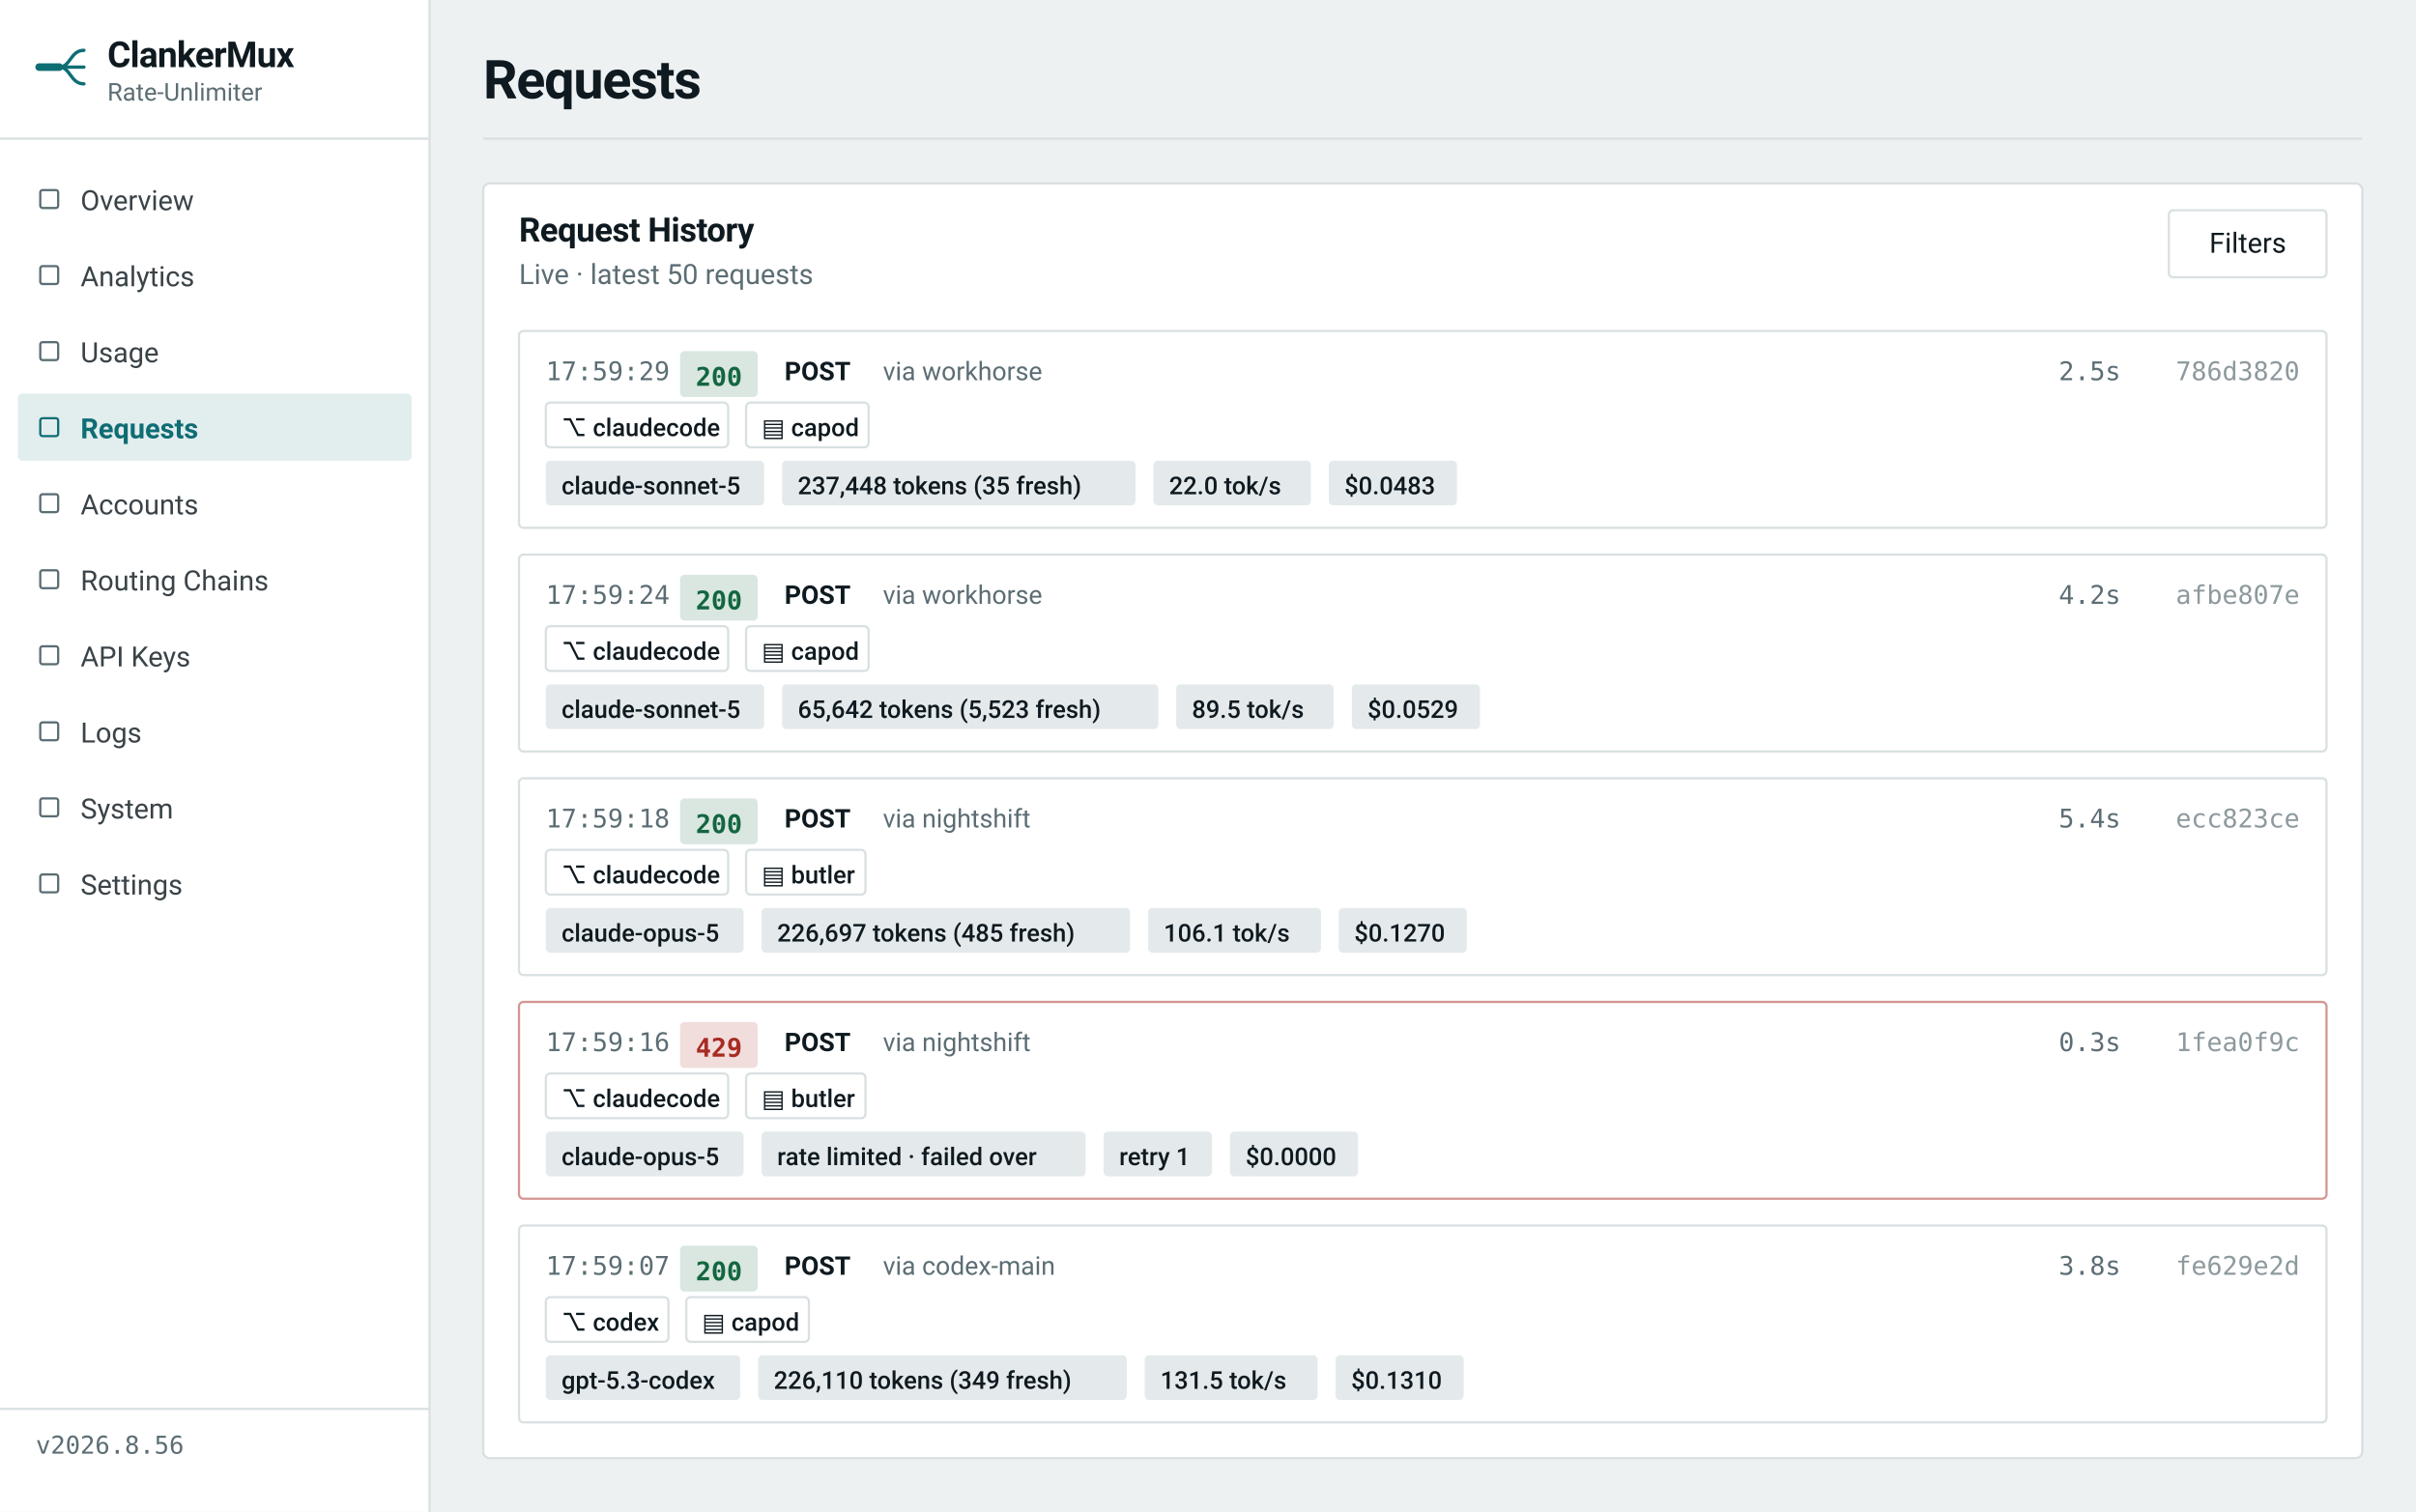
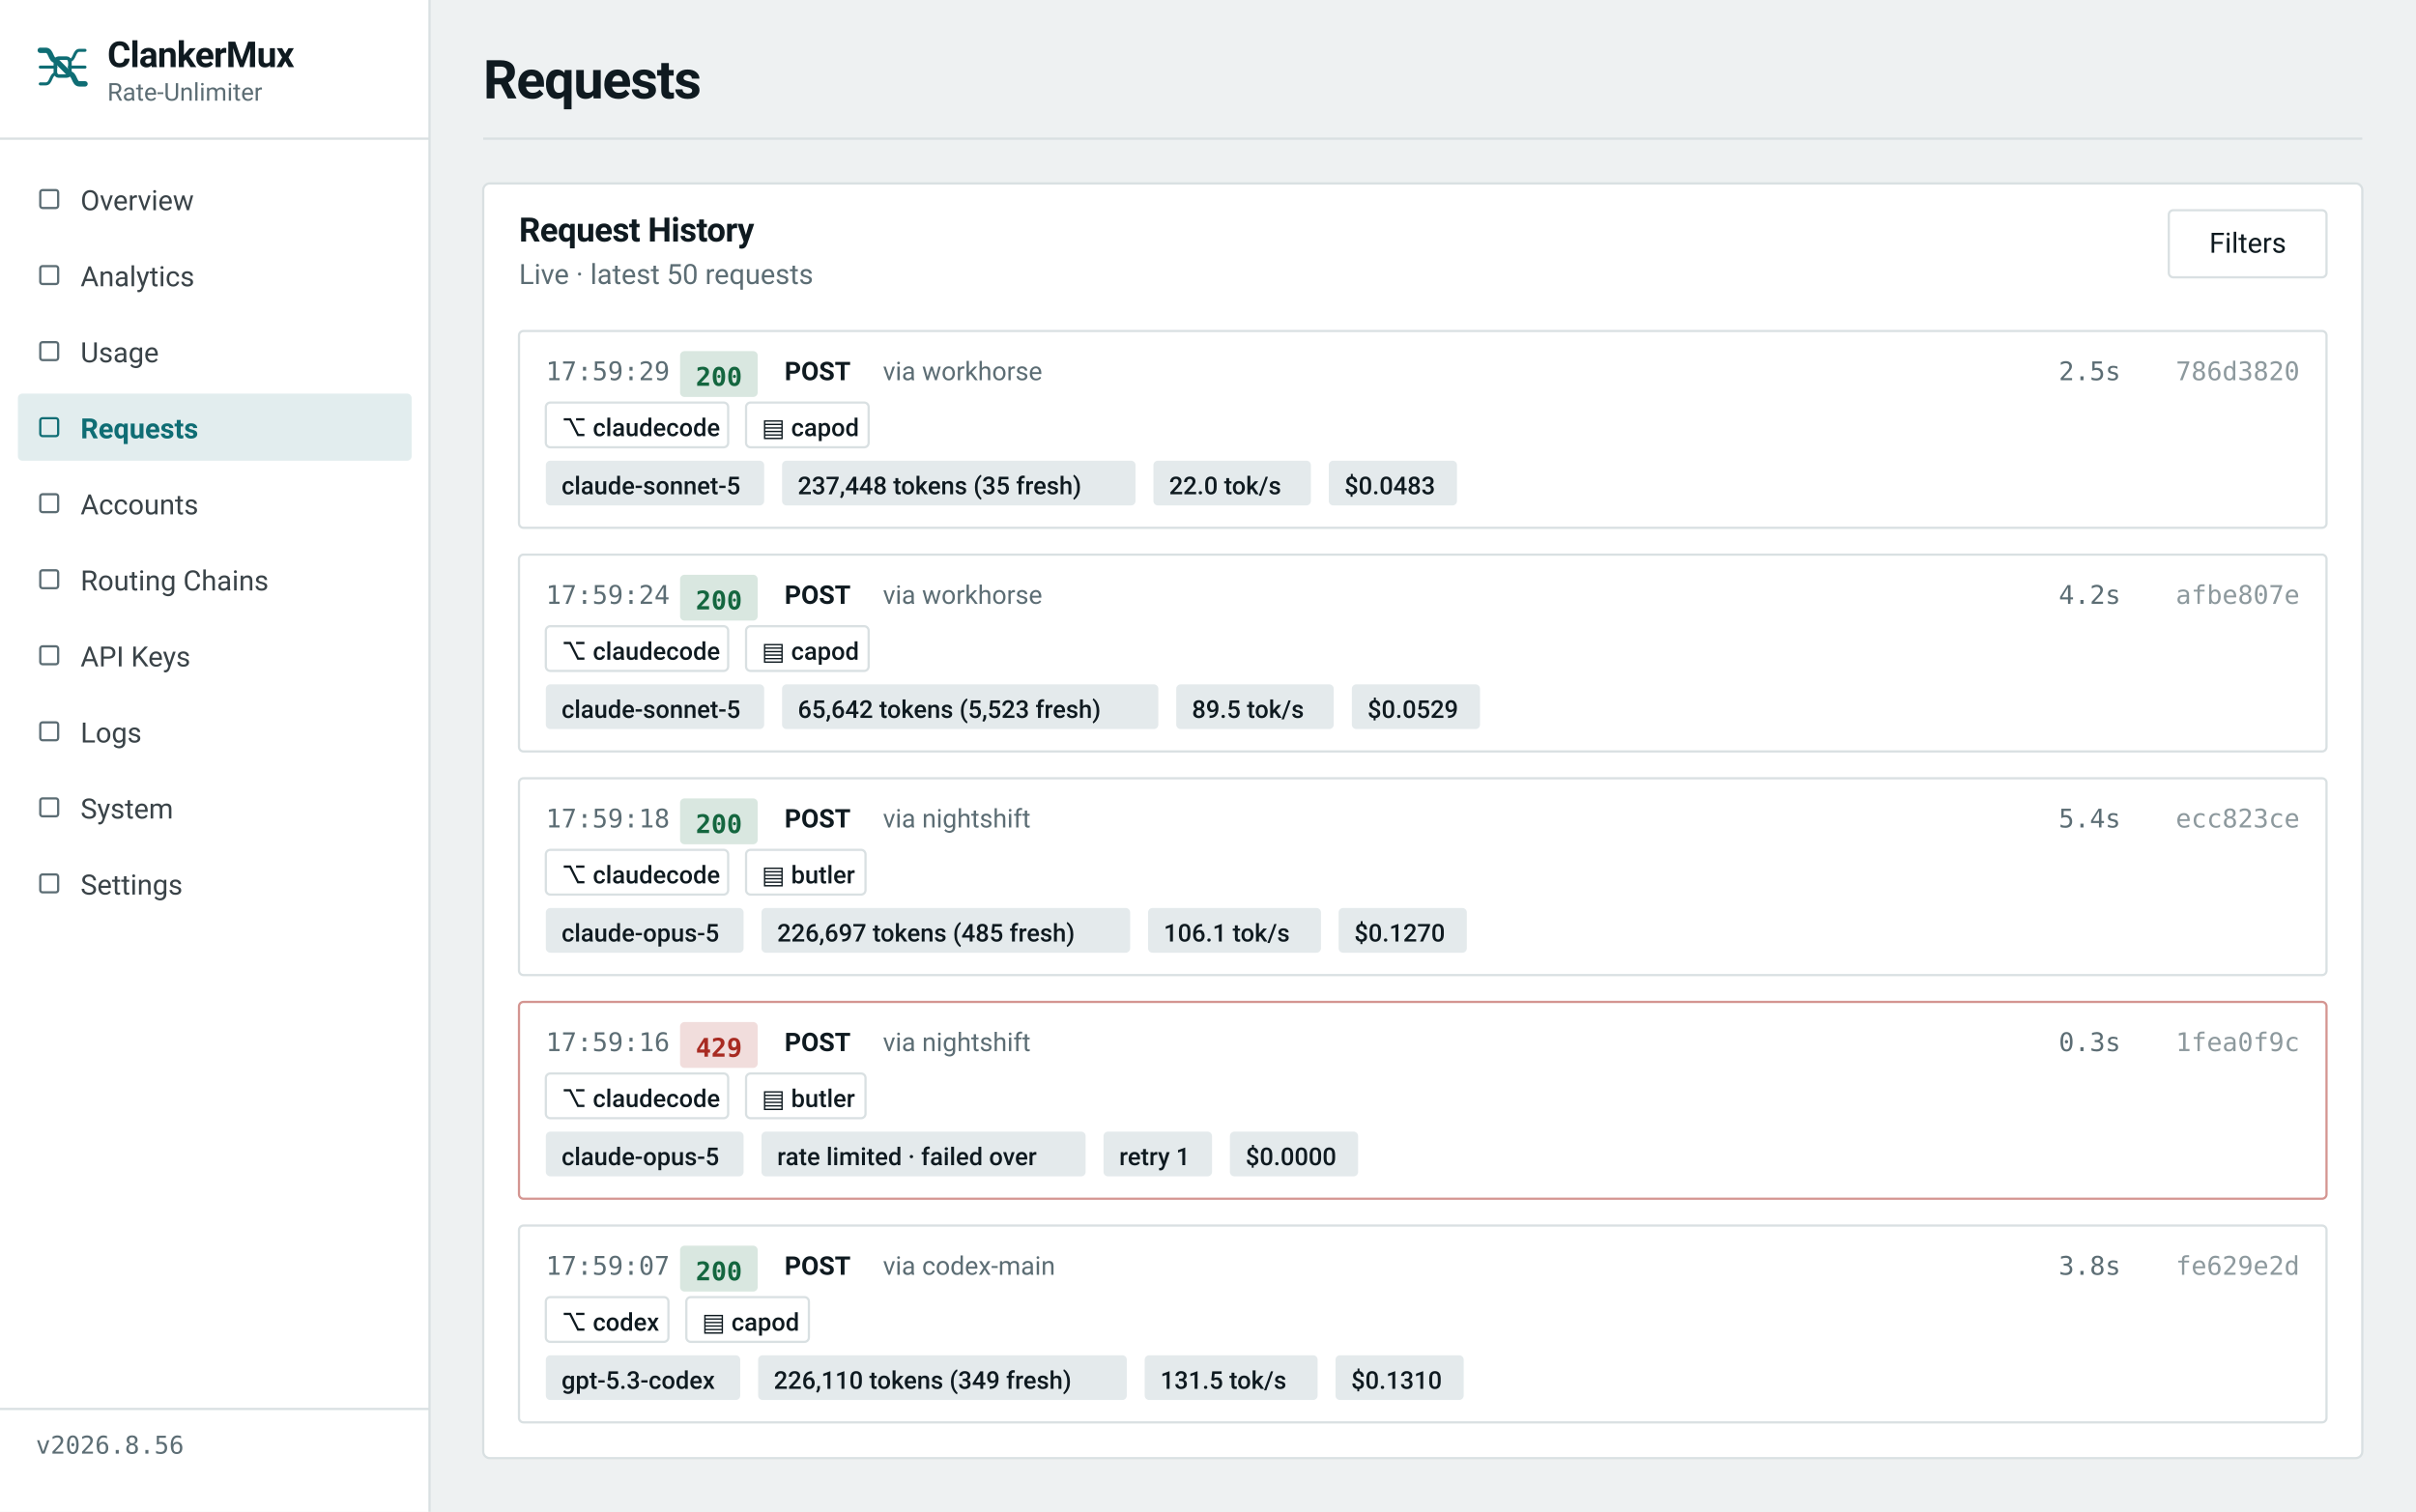
<svg xmlns="http://www.w3.org/2000/svg" viewBox="0 0 1080 676" width="1080" height="676" role="img">
  <rect x="0" y="0" width="1080" height="676" rx="0" fill="#eef1f2" />
  <rect x="0" y="0" width="192" height="676" rx="0" fill="#ffffff" />
  <line x1="192" y1="0" x2="192" y2="676" stroke="#d9e0e2" />
-   <g transform="translate(16 18) scale(1)" fill="none" stroke="#0f6d74" stroke-linecap="round">
-     <path d="M1.5 12h9" stroke-width="3.4" />
-     <path d="M10.5 12c5 0 5-7.5 11-7.5M10.5 12h11M10.5 12c5 0 5 7.5 11 7.5" stroke-width="1.5" />
+   <g transform="translate(16 18) scale(1)" fill="none" stroke="#0f6d74" stroke-linecap="round" stroke-linejoin="round">
+     <path d="M2 12h7M2 19.5h2.5C7 19.5 6.5 15 9 15M15 9c2.5 0 2-4.5 4.5-4.5H22M15 12h7" stroke-width="1.35" />
+     <rect x="8.75" y="8" width="6.5" height="8" rx="1.5" stroke-width="1.6" />
+     <path d="M2 4.5h2.5C7 4.5 6.5 9 9 9l6 6c2.5 0 2 4.5 4.5 4.5H22" stroke-width="2.4" />
  </g>
  <text x="48" y="30" font-family="Geist, ui-sans-serif, system-ui, -apple-system, 'Segoe UI', Roboto, Helvetica, Arial, sans-serif" font-size="16" fill="#0f1a20" font-weight="600" letter-spacing="-0.3">ClankerMux</text>
  <text x="48" y="45" font-family="Geist, ui-sans-serif, system-ui, -apple-system, 'Segoe UI', Roboto, Helvetica, Arial, sans-serif" font-size="11" fill="#5c6d74">Rate-Unlimiter</text>
  <line x1="0" y1="62" x2="192" y2="62" stroke="#d9e0e2" />
  <rect x="18" y="85" width="8" height="8" rx="1" fill="none" stroke="#5c6d74" />
  <text x="36" y="94" font-family="Geist, ui-sans-serif, system-ui, -apple-system, 'Segoe UI', Roboto, Helvetica, Arial, sans-serif" font-size="12.5" fill="#0f1a20" font-weight="400" opacity="0.82">Overview</text>
  <rect x="18" y="119" width="8" height="8" rx="1" fill="none" stroke="#5c6d74" />
  <text x="36" y="128" font-family="Geist, ui-sans-serif, system-ui, -apple-system, 'Segoe UI', Roboto, Helvetica, Arial, sans-serif" font-size="12.5" fill="#0f1a20" font-weight="400" opacity="0.82">Analytics</text>
  <rect x="18" y="153" width="8" height="8" rx="1" fill="none" stroke="#5c6d74" />
  <text x="36" y="162" font-family="Geist, ui-sans-serif, system-ui, -apple-system, 'Segoe UI', Roboto, Helvetica, Arial, sans-serif" font-size="12.5" fill="#0f1a20" font-weight="400" opacity="0.82">Usage</text>
  <rect x="8" y="176" width="176" height="30" rx="2" fill="#e2edee" />
  <rect x="18" y="187" width="8" height="8" rx="1" fill="none" stroke="#0f6d74" />
  <text x="36" y="196" font-family="Geist, ui-sans-serif, system-ui, -apple-system, 'Segoe UI', Roboto, Helvetica, Arial, sans-serif" font-size="12.5" fill="#0f6d74" font-weight="600" opacity="1">Requests</text>
  <rect x="18" y="221" width="8" height="8" rx="1" fill="none" stroke="#5c6d74" />
  <text x="36" y="230" font-family="Geist, ui-sans-serif, system-ui, -apple-system, 'Segoe UI', Roboto, Helvetica, Arial, sans-serif" font-size="12.5" fill="#0f1a20" font-weight="400" opacity="0.82">Accounts</text>
  <rect x="18" y="255" width="8" height="8" rx="1" fill="none" stroke="#5c6d74" />
  <text x="36" y="264" font-family="Geist, ui-sans-serif, system-ui, -apple-system, 'Segoe UI', Roboto, Helvetica, Arial, sans-serif" font-size="12.5" fill="#0f1a20" font-weight="400" opacity="0.82">Routing Chains</text>
  <rect x="18" y="289" width="8" height="8" rx="1" fill="none" stroke="#5c6d74" />
  <text x="36" y="298" font-family="Geist, ui-sans-serif, system-ui, -apple-system, 'Segoe UI', Roboto, Helvetica, Arial, sans-serif" font-size="12.5" fill="#0f1a20" font-weight="400" opacity="0.82">API Keys</text>
  <rect x="18" y="323" width="8" height="8" rx="1" fill="none" stroke="#5c6d74" />
  <text x="36" y="332" font-family="Geist, ui-sans-serif, system-ui, -apple-system, 'Segoe UI', Roboto, Helvetica, Arial, sans-serif" font-size="12.5" fill="#0f1a20" font-weight="400" opacity="0.82">Logs</text>
  <rect x="18" y="357" width="8" height="8" rx="1" fill="none" stroke="#5c6d74" />
  <text x="36" y="366" font-family="Geist, ui-sans-serif, system-ui, -apple-system, 'Segoe UI', Roboto, Helvetica, Arial, sans-serif" font-size="12.5" fill="#0f1a20" font-weight="400" opacity="0.82">System</text>
  <rect x="18" y="391" width="8" height="8" rx="1" fill="none" stroke="#5c6d74" />
  <text x="36" y="400" font-family="Geist, ui-sans-serif, system-ui, -apple-system, 'Segoe UI', Roboto, Helvetica, Arial, sans-serif" font-size="12.5" fill="#0f1a20" font-weight="400" opacity="0.82">Settings</text>
  <line x1="0" y1="630" x2="192" y2="630" stroke="#d9e0e2" />
  <text x="16" y="650" font-family="'Geist Mono', ui-monospace, SFMono-Regular, Menlo, Consolas, monospace" font-size="11" fill="#5c6d74">v2026.8.56</text>
  <text x="216" y="44" font-family="Geist, ui-sans-serif, system-ui, -apple-system, 'Segoe UI', Roboto, Helvetica, Arial, sans-serif" font-size="24" fill="#0f1a20" font-weight="600" letter-spacing="-0.5">Requests</text>
  <line x1="216" y1="62" x2="1056" y2="62" stroke="#d9e0e2" />
  <rect x="216" y="82" width="840" height="570" rx="3" fill="#ffffff" stroke="#d9e0e2" />
  <text x="232" y="108" font-family="Geist, ui-sans-serif, system-ui, -apple-system, 'Segoe UI', Roboto, Helvetica, Arial, sans-serif" font-size="15" fill="#0f1a20" font-weight="600" letter-spacing="-0.2">Request History</text>
  <text x="232" y="127" font-family="Geist, ui-sans-serif, system-ui, -apple-system, 'Segoe UI', Roboto, Helvetica, Arial, sans-serif" font-size="12.5" fill="#5c6d74">Live · latest 50 requests</text>
  <rect x="969.5" y="94" width="70.5" height="30" rx="2" fill="none" stroke="#d9e0e2" />
  <text x="1004.8" y="113" font-family="Geist, ui-sans-serif, system-ui, -apple-system, 'Segoe UI', Roboto, Helvetica, Arial, sans-serif" font-size="12.5" fill="#0f1a20" text-anchor="middle">Filters</text>
  <rect x="232" y="148" width="808" height="88" rx="2" fill="none" stroke="#d9e0e2" />
  <text x="244" y="170" font-family="'Geist Mono', ui-monospace, SFMono-Regular, Menlo, Consolas, monospace" font-size="11.5" fill="#5c6d74">17:59:29</text>
  <rect x="304" y="157" width="34.7" height="20.5" rx="2" fill="#d9e7e0" />
  <text x="311" y="172.5" font-family="'Geist Mono', ui-monospace, SFMono-Regular, Menlo, Consolas, monospace" font-size="11.5" fill="#14663f" font-weight="600">200</text>
  <text x="350.7" y="170" font-family="Geist, ui-sans-serif, system-ui, -apple-system, 'Segoe UI', Roboto, Helvetica, Arial, sans-serif" font-size="11.5" fill="#0f1a20" font-weight="600">POST</text>
  <text x="394.7" y="170" font-family="Geist, ui-sans-serif, system-ui, -apple-system, 'Segoe UI', Roboto, Helvetica, Arial, sans-serif" font-size="11.5" fill="#5c6d74">via workhorse</text>
  <text x="948" y="170" font-family="'Geist Mono', ui-monospace, SFMono-Regular, Menlo, Consolas, monospace" font-size="11.5" fill="#5c6d74" text-anchor="end">2.5s</text>
  <text x="1028" y="170" font-family="'Geist Mono', ui-monospace, SFMono-Regular, Menlo, Consolas, monospace" font-size="11.5" fill="#5c6d74" text-anchor="end" opacity="0.7">786d3820</text>
  <rect x="244" y="180" width="81.5" height="20" rx="2" fill="none" stroke="#d9e0e2" />
  <text x="251" y="195" font-family="Geist, ui-sans-serif, system-ui, -apple-system, 'Segoe UI', Roboto, Helvetica, Arial, sans-serif" font-size="11" fill="#0f1a20" font-weight="500">⌥ claudecode</text>
  <rect x="333.5" y="180" width="54.8" height="20" rx="2" fill="none" stroke="#d9e0e2" />
  <text x="340.5" y="195" font-family="Geist, ui-sans-serif, system-ui, -apple-system, 'Segoe UI', Roboto, Helvetica, Arial, sans-serif" font-size="11" fill="#0f1a20" font-weight="500">▤ capod</text>
  <rect x="244" y="206" width="97.6" height="20" rx="2" fill="#e4eaec" />
  <text x="251" y="221" font-family="Geist, ui-sans-serif, system-ui, -apple-system, 'Segoe UI', Roboto, Helvetica, Arial, sans-serif" font-size="11" fill="#0f1a20" font-weight="500">claude-sonnet-5</text>
  <rect x="349.6" y="206" width="158" height="20" rx="2" fill="#e4eaec" />
  <text x="356.6" y="221" font-family="Geist, ui-sans-serif, system-ui, -apple-system, 'Segoe UI', Roboto, Helvetica, Arial, sans-serif" font-size="11" fill="#0f1a20" font-weight="500">237,448 tokens (35 fresh)</text>
  <rect x="515.6" y="206" width="70.4" height="20" rx="2" fill="#e4eaec" />
  <text x="522.6" y="221" font-family="Geist, ui-sans-serif, system-ui, -apple-system, 'Segoe UI', Roboto, Helvetica, Arial, sans-serif" font-size="11" fill="#0f1a20" font-weight="500">22.0 tok/s</text>
  <rect x="594" y="206" width="57.3" height="20" rx="2" fill="#e4eaec" />
  <text x="601" y="221" font-family="Geist, ui-sans-serif, system-ui, -apple-system, 'Segoe UI', Roboto, Helvetica, Arial, sans-serif" font-size="11" fill="#0f1a20" font-weight="500">$0.0483</text>
  <rect x="232" y="248" width="808" height="88" rx="2" fill="none" stroke="#d9e0e2" />
  <text x="244" y="270" font-family="'Geist Mono', ui-monospace, SFMono-Regular, Menlo, Consolas, monospace" font-size="11.5" fill="#5c6d74">17:59:24</text>
  <rect x="304" y="257" width="34.7" height="20.5" rx="2" fill="#d9e7e0" />
  <text x="311" y="272.5" font-family="'Geist Mono', ui-monospace, SFMono-Regular, Menlo, Consolas, monospace" font-size="11.5" fill="#14663f" font-weight="600">200</text>
  <text x="350.7" y="270" font-family="Geist, ui-sans-serif, system-ui, -apple-system, 'Segoe UI', Roboto, Helvetica, Arial, sans-serif" font-size="11.5" fill="#0f1a20" font-weight="600">POST</text>
  <text x="394.7" y="270" font-family="Geist, ui-sans-serif, system-ui, -apple-system, 'Segoe UI', Roboto, Helvetica, Arial, sans-serif" font-size="11.5" fill="#5c6d74">via workhorse</text>
  <text x="948" y="270" font-family="'Geist Mono', ui-monospace, SFMono-Regular, Menlo, Consolas, monospace" font-size="11.5" fill="#5c6d74" text-anchor="end">4.2s</text>
  <text x="1028" y="270" font-family="'Geist Mono', ui-monospace, SFMono-Regular, Menlo, Consolas, monospace" font-size="11.5" fill="#5c6d74" text-anchor="end" opacity="0.7">afbe807e</text>
  <rect x="244" y="280" width="81.5" height="20" rx="2" fill="none" stroke="#d9e0e2" />
  <text x="251" y="295" font-family="Geist, ui-sans-serif, system-ui, -apple-system, 'Segoe UI', Roboto, Helvetica, Arial, sans-serif" font-size="11" fill="#0f1a20" font-weight="500">⌥ claudecode</text>
  <rect x="333.5" y="280" width="54.8" height="20" rx="2" fill="none" stroke="#d9e0e2" />
  <text x="340.5" y="295" font-family="Geist, ui-sans-serif, system-ui, -apple-system, 'Segoe UI', Roboto, Helvetica, Arial, sans-serif" font-size="11" fill="#0f1a20" font-weight="500">▤ capod</text>
  <rect x="244" y="306" width="97.6" height="20" rx="2" fill="#e4eaec" />
  <text x="251" y="321" font-family="Geist, ui-sans-serif, system-ui, -apple-system, 'Segoe UI', Roboto, Helvetica, Arial, sans-serif" font-size="11" fill="#0f1a20" font-weight="500">claude-sonnet-5</text>
  <rect x="349.6" y="306" width="168.2" height="20" rx="2" fill="#e4eaec" />
  <text x="356.6" y="321" font-family="Geist, ui-sans-serif, system-ui, -apple-system, 'Segoe UI', Roboto, Helvetica, Arial, sans-serif" font-size="11" fill="#0f1a20" font-weight="500">65,642 tokens (5,523 fresh)</text>
  <rect x="525.8" y="306" width="70.4" height="20" rx="2" fill="#e4eaec" />
  <text x="532.8" y="321" font-family="Geist, ui-sans-serif, system-ui, -apple-system, 'Segoe UI', Roboto, Helvetica, Arial, sans-serif" font-size="11" fill="#0f1a20" font-weight="500">89.5 tok/s</text>
  <rect x="604.3" y="306" width="57.3" height="20" rx="2" fill="#e4eaec" />
  <text x="611.3" y="321" font-family="Geist, ui-sans-serif, system-ui, -apple-system, 'Segoe UI', Roboto, Helvetica, Arial, sans-serif" font-size="11" fill="#0f1a20" font-weight="500">$0.0529</text>
  <rect x="232" y="348" width="808" height="88" rx="2" fill="none" stroke="#d9e0e2" />
  <text x="244" y="370" font-family="'Geist Mono', ui-monospace, SFMono-Regular, Menlo, Consolas, monospace" font-size="11.5" fill="#5c6d74">17:59:18</text>
  <rect x="304" y="357" width="34.7" height="20.5" rx="2" fill="#d9e7e0" />
  <text x="311" y="372.5" font-family="'Geist Mono', ui-monospace, SFMono-Regular, Menlo, Consolas, monospace" font-size="11.5" fill="#14663f" font-weight="600">200</text>
  <text x="350.7" y="370" font-family="Geist, ui-sans-serif, system-ui, -apple-system, 'Segoe UI', Roboto, Helvetica, Arial, sans-serif" font-size="11.5" fill="#0f1a20" font-weight="600">POST</text>
  <text x="394.7" y="370" font-family="Geist, ui-sans-serif, system-ui, -apple-system, 'Segoe UI', Roboto, Helvetica, Arial, sans-serif" font-size="11.5" fill="#5c6d74">via nightshift</text>
  <text x="948" y="370" font-family="'Geist Mono', ui-monospace, SFMono-Regular, Menlo, Consolas, monospace" font-size="11.5" fill="#5c6d74" text-anchor="end">5.4s</text>
  <text x="1028" y="370" font-family="'Geist Mono', ui-monospace, SFMono-Regular, Menlo, Consolas, monospace" font-size="11.5" fill="#5c6d74" text-anchor="end" opacity="0.7">ecc823ce</text>
  <rect x="244" y="380" width="81.5" height="20" rx="2" fill="none" stroke="#d9e0e2" />
  <text x="251" y="395" font-family="Geist, ui-sans-serif, system-ui, -apple-system, 'Segoe UI', Roboto, Helvetica, Arial, sans-serif" font-size="11" fill="#0f1a20" font-weight="500">⌥ claudecode</text>
  <rect x="333.5" y="380" width="53.4" height="20" rx="2" fill="none" stroke="#d9e0e2" />
  <text x="340.5" y="395" font-family="Geist, ui-sans-serif, system-ui, -apple-system, 'Segoe UI', Roboto, Helvetica, Arial, sans-serif" font-size="11" fill="#0f1a20" font-weight="500">▤ butler</text>
  <rect x="244" y="406" width="88.4" height="20" rx="2" fill="#e4eaec" />
  <text x="251" y="421" font-family="Geist, ui-sans-serif, system-ui, -apple-system, 'Segoe UI', Roboto, Helvetica, Arial, sans-serif" font-size="11" fill="#0f1a20" font-weight="500">claude-opus-5</text>
  <rect x="340.4" y="406" width="164.8" height="20" rx="2" fill="#e4eaec" />
  <text x="347.4" y="421" font-family="Geist, ui-sans-serif, system-ui, -apple-system, 'Segoe UI', Roboto, Helvetica, Arial, sans-serif" font-size="11" fill="#0f1a20" font-weight="500">226,697 tokens (485 fresh)</text>
  <rect x="513.2" y="406" width="77.3" height="20" rx="2" fill="#e4eaec" />
  <text x="520.2" y="421" font-family="Geist, ui-sans-serif, system-ui, -apple-system, 'Segoe UI', Roboto, Helvetica, Arial, sans-serif" font-size="11" fill="#0f1a20" font-weight="500">106.1 tok/s</text>
  <rect x="598.4" y="406" width="57.3" height="20" rx="2" fill="#e4eaec" />
  <text x="605.4" y="421" font-family="Geist, ui-sans-serif, system-ui, -apple-system, 'Segoe UI', Roboto, Helvetica, Arial, sans-serif" font-size="11" fill="#0f1a20" font-weight="500">$0.1270</text>
  <rect x="232" y="448" width="808" height="88" rx="2" fill="none" stroke="#d49591" />
  <text x="244" y="470" font-family="'Geist Mono', ui-monospace, SFMono-Regular, Menlo, Consolas, monospace" font-size="11.5" fill="#5c6d74">17:59:16</text>
  <rect x="304" y="457" width="34.7" height="20.5" rx="2" fill="#f1dddc" />
  <text x="311" y="472.5" font-family="'Geist Mono', ui-monospace, SFMono-Regular, Menlo, Consolas, monospace" font-size="11.5" fill="#a82b22" font-weight="600">429</text>
  <text x="350.7" y="470" font-family="Geist, ui-sans-serif, system-ui, -apple-system, 'Segoe UI', Roboto, Helvetica, Arial, sans-serif" font-size="11.5" fill="#0f1a20" font-weight="600">POST</text>
  <text x="394.7" y="470" font-family="Geist, ui-sans-serif, system-ui, -apple-system, 'Segoe UI', Roboto, Helvetica, Arial, sans-serif" font-size="11.5" fill="#5c6d74">via nightshift</text>
  <text x="948" y="470" font-family="'Geist Mono', ui-monospace, SFMono-Regular, Menlo, Consolas, monospace" font-size="11.5" fill="#5c6d74" text-anchor="end">0.3s</text>
  <text x="1028" y="470" font-family="'Geist Mono', ui-monospace, SFMono-Regular, Menlo, Consolas, monospace" font-size="11.5" fill="#5c6d74" text-anchor="end" opacity="0.7">1fea0f9c</text>
  <rect x="244" y="480" width="81.5" height="20" rx="2" fill="none" stroke="#d9e0e2" />
  <text x="251" y="495" font-family="Geist, ui-sans-serif, system-ui, -apple-system, 'Segoe UI', Roboto, Helvetica, Arial, sans-serif" font-size="11" fill="#0f1a20" font-weight="500">⌥ claudecode</text>
  <rect x="333.5" y="480" width="53.4" height="20" rx="2" fill="none" stroke="#d9e0e2" />
  <text x="340.5" y="495" font-family="Geist, ui-sans-serif, system-ui, -apple-system, 'Segoe UI', Roboto, Helvetica, Arial, sans-serif" font-size="11" fill="#0f1a20" font-weight="500">▤ butler</text>
  <rect x="244" y="506" width="88.4" height="20" rx="2" fill="#e4eaec" />
  <text x="251" y="521" font-family="Geist, ui-sans-serif, system-ui, -apple-system, 'Segoe UI', Roboto, Helvetica, Arial, sans-serif" font-size="11" fill="#0f1a20" font-weight="500">claude-opus-5</text>
  <rect x="340.4" y="506" width="144.9" height="20" rx="2" fill="#e4eaec" />
  <text x="347.4" y="521" font-family="Geist, ui-sans-serif, system-ui, -apple-system, 'Segoe UI', Roboto, Helvetica, Arial, sans-serif" font-size="11" fill="#0f1a20" font-weight="500">rate limited · failed over</text>
  <rect x="493.3" y="506" width="48.5" height="20" rx="2" fill="#e4eaec" />
  <text x="500.3" y="521" font-family="Geist, ui-sans-serif, system-ui, -apple-system, 'Segoe UI', Roboto, Helvetica, Arial, sans-serif" font-size="11" fill="#0f1a20" font-weight="500">retry 1</text>
  <rect x="549.8" y="506" width="57.3" height="20" rx="2" fill="#e4eaec" />
  <text x="556.8" y="521" font-family="Geist, ui-sans-serif, system-ui, -apple-system, 'Segoe UI', Roboto, Helvetica, Arial, sans-serif" font-size="11" fill="#0f1a20" font-weight="500">$0.0000</text>
  <rect x="232" y="548" width="808" height="88" rx="2" fill="none" stroke="#d9e0e2" />
  <text x="244" y="570" font-family="'Geist Mono', ui-monospace, SFMono-Regular, Menlo, Consolas, monospace" font-size="11.5" fill="#5c6d74">17:59:07</text>
  <rect x="304" y="557" width="34.7" height="20.5" rx="2" fill="#d9e7e0" />
  <text x="311" y="572.5" font-family="'Geist Mono', ui-monospace, SFMono-Regular, Menlo, Consolas, monospace" font-size="11.5" fill="#14663f" font-weight="600">200</text>
  <text x="350.7" y="570" font-family="Geist, ui-sans-serif, system-ui, -apple-system, 'Segoe UI', Roboto, Helvetica, Arial, sans-serif" font-size="11.5" fill="#0f1a20" font-weight="600">POST</text>
  <text x="394.7" y="570" font-family="Geist, ui-sans-serif, system-ui, -apple-system, 'Segoe UI', Roboto, Helvetica, Arial, sans-serif" font-size="11.5" fill="#5c6d74">via codex-main</text>
  <text x="948" y="570" font-family="'Geist Mono', ui-monospace, SFMono-Regular, Menlo, Consolas, monospace" font-size="11.5" fill="#5c6d74" text-anchor="end">3.8s</text>
  <text x="1028" y="570" font-family="'Geist Mono', ui-monospace, SFMono-Regular, Menlo, Consolas, monospace" font-size="11.5" fill="#5c6d74" text-anchor="end" opacity="0.7">fe629e2d</text>
  <rect x="244" y="580" width="54.8" height="20" rx="2" fill="none" stroke="#d9e0e2" />
  <text x="251" y="595" font-family="Geist, ui-sans-serif, system-ui, -apple-system, 'Segoe UI', Roboto, Helvetica, Arial, sans-serif" font-size="11" fill="#0f1a20" font-weight="500">⌥ codex</text>
  <rect x="306.8" y="580" width="54.8" height="20" rx="2" fill="none" stroke="#d9e0e2" />
  <text x="313.8" y="595" font-family="Geist, ui-sans-serif, system-ui, -apple-system, 'Segoe UI', Roboto, Helvetica, Arial, sans-serif" font-size="11" fill="#0f1a20" font-weight="500">▤ capod</text>
  <rect x="244" y="606" width="86.9" height="20" rx="2" fill="#e4eaec" />
  <text x="251" y="621" font-family="Geist, ui-sans-serif, system-ui, -apple-system, 'Segoe UI', Roboto, Helvetica, Arial, sans-serif" font-size="11" fill="#0f1a20" font-weight="500">gpt-5.3-codex</text>
  <rect x="338.9" y="606" width="164.8" height="20" rx="2" fill="#e4eaec" />
  <text x="345.9" y="621" font-family="Geist, ui-sans-serif, system-ui, -apple-system, 'Segoe UI', Roboto, Helvetica, Arial, sans-serif" font-size="11" fill="#0f1a20" font-weight="500">226,110 tokens (349 fresh)</text>
  <rect x="511.7" y="606" width="77.3" height="20" rx="2" fill="#e4eaec" />
  <text x="518.7" y="621" font-family="Geist, ui-sans-serif, system-ui, -apple-system, 'Segoe UI', Roboto, Helvetica, Arial, sans-serif" font-size="11" fill="#0f1a20" font-weight="500">131.5 tok/s</text>
  <rect x="597" y="606" width="57.3" height="20" rx="2" fill="#e4eaec" />
  <text x="604" y="621" font-family="Geist, ui-sans-serif, system-ui, -apple-system, 'Segoe UI', Roboto, Helvetica, Arial, sans-serif" font-size="11" fill="#0f1a20" font-weight="500">$0.1310</text>
</svg>
